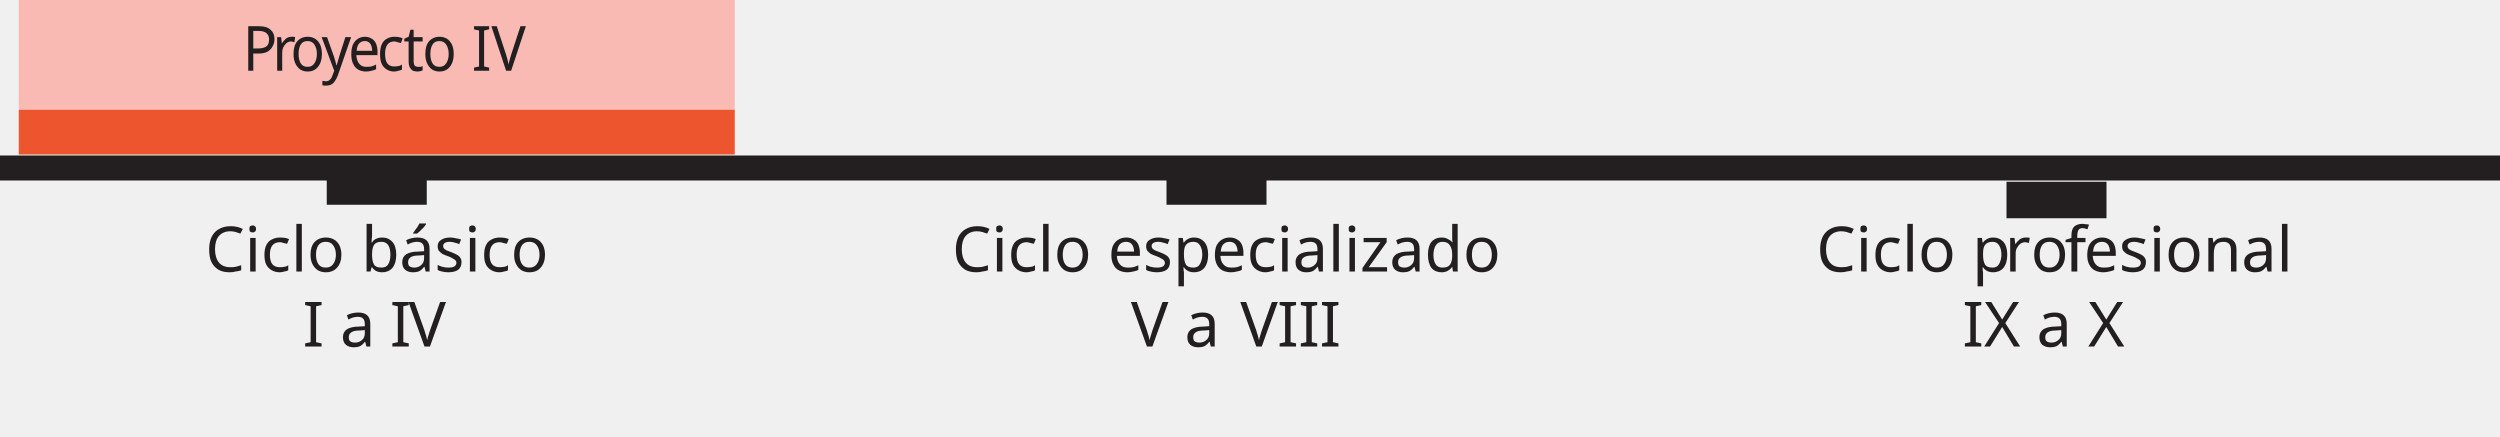
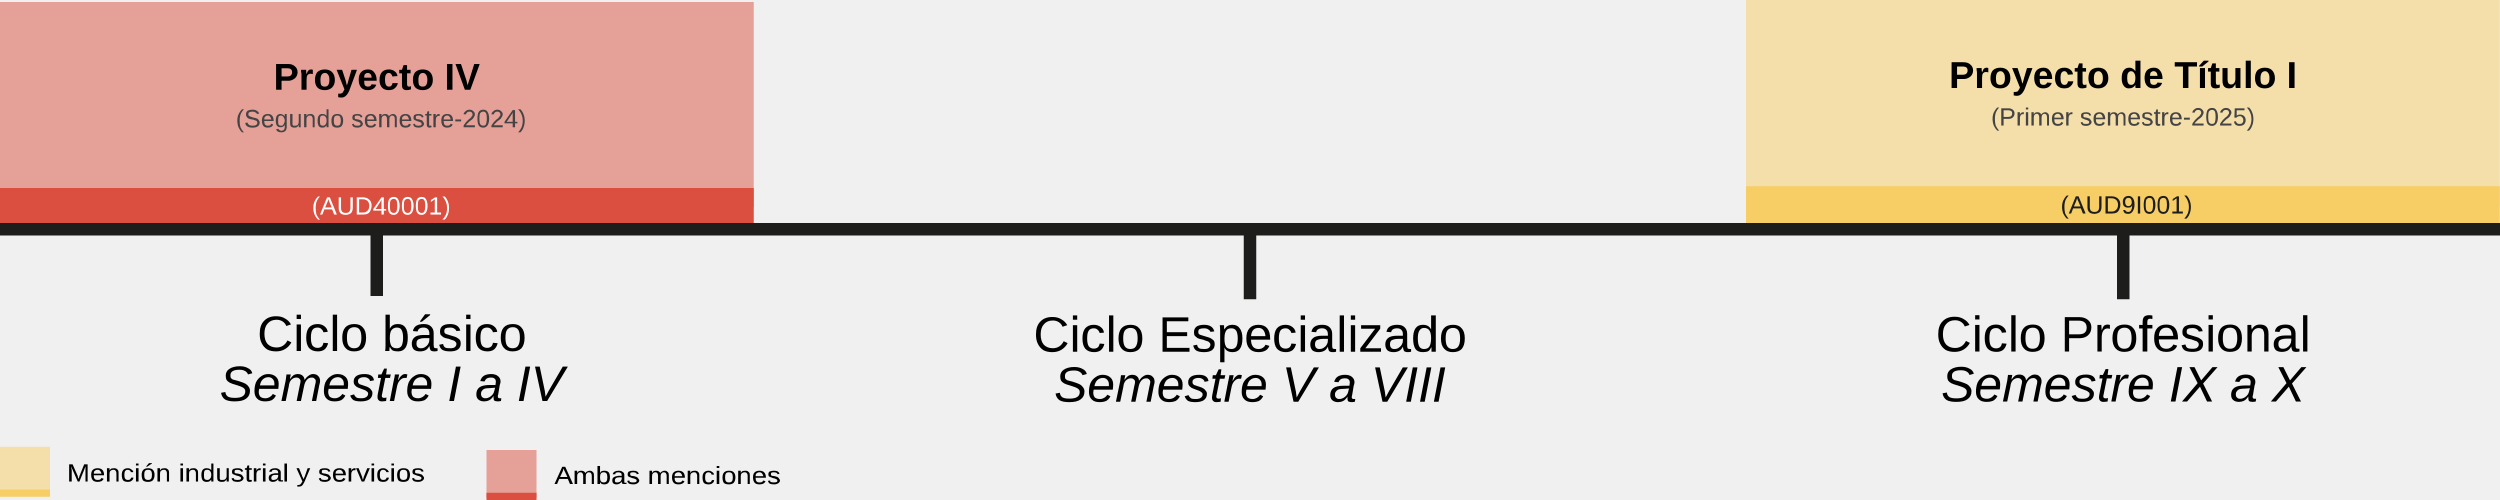
- <svg xmlns="http://www.w3.org/2000/svg" id="Layer_1" data-name="Layer 1" viewBox="0 0 100 17.47">
+ <svg xmlns="http://www.w3.org/2000/svg" id="Capa_1" data-name="Capa 1" viewBox="0 0 100 20">
  <defs>
    <style>
      .cls-1 {
-         letter-spacing: .02em;
+         font-family: Arial-BoldMT, Arial;
+         font-size: 1.5px;
+         font-weight: 700;
      }

-       .cls-2, .cls-3 {
-         fill: none;
-         stroke: #231f20;
-         stroke-miterlimit: 10;
+       .cls-1, .cls-2, .cls-3, .cls-4, .cls-5, .cls-6, .cls-7, .cls-8, .cls-9, .cls-10 {
+         isolation: isolate;
      }

-       .cls-4 {
-         letter-spacing: .01em;
+       .cls-2, .cls-9 {
+         opacity: .5;
+       }
+ 
+       .cls-2, .cls-11 {
+         fill: #da4f40;
+       }
+ 
+       .cls-4, .cls-5, .cls-6, .cls-8, .cls-10 {
+         font-family: ArialMT, Arial;
+       }
+ 
+       .cls-4, .cls-7 {
+         font-size: 2px;
      }

      .cls-5 {
-         font-family: Bahnschrift, Bahnschrift;
-         font-variation-settings: 'wght' 400, 'wdth' 100;
+         fill: #fff;
      }

-       .cls-5, .cls-6 {
-         fill: #231f20;
-         font-size: 2.5px;
+       .cls-5, .cls-6, .cls-8, .cls-10 {
+         font-size: 1px;
+       }
+ 
+       .cls-6 {
+         fill: #444;
      }

      .cls-7 {
-         letter-spacing: 0em;
+         font-family: Arial-ItalicMT, Arial;
+         font-style: italic;
      }

      .cls-8 {
-         letter-spacing: 0em;
+         fill: #1d1d1b;
      }

-       .cls-9 {
-         fill: #ec552e;
-       }
- 
-       .cls-9, .cls-10 {
-         stroke-width: 0px;
-       }
- 
-       .cls-10 {
-         fill: #f8bab2;
-       }
- 
-       .cls-6 {
-         font-family: MyriadPro-Regular, 'Myriad Pro';
-       }
- 
-       .cls-3 {
-         stroke-width: 4px;
-       }
- 
-       .cls-11 {
-         letter-spacing: -.02em;
-       }
- 
-       .cls-12 {
-         letter-spacing: -.01em;
+       .cls-9, .cls-12 {
+         fill: #f7ce65;
      }

      .cls-13 {
-         letter-spacing: 0em;
-       }
- 
-       .cls-14 {
-         letter-spacing: 0em;
-       }
- 
-       .cls-15 {
-         letter-spacing: -.01em;
+         fill: none;
+         stroke: #1d1d1b;
+         stroke-miterlimit: 10;
+         stroke-width: .5px;
      }
    </style>
  </defs>
-   <line class="cls-2" y1="6.72" x2="100" y2="6.72" />
-   <text class="cls-5" transform="translate(8.21 10.86)">
-     <tspan x="0" y="0">Ciclo básico </tspan>
-     <tspan x="0" y="3" xml:space="preserve">      I a </tspan>
-     <tspan class="cls-1" x="7.39" y="3">I</tspan>
-     <tspan x="8.13" y="3">V</tspan>
-   </text>
-   <text class="cls-5" transform="translate(38.08 10.86)">
-     <tspan x="0" y="0">Ciclo especializado </tspan>
-     <tspan x="0" y="3" xml:space="preserve">           V a </tspan>
-     <tspan class="cls-14" x="11.53" y="3">V</tspan>
-     <tspan x="13.01" y="3">III</tspan>
-   </text>
-   <text class="cls-5" transform="translate(72.65 10.86)">
-     <tspan x="0" y="0">Ciclo p</tspan>
-     <tspan class="cls-13" x="7.54" y="0">r</tspan>
-     <tspan x="8.58" y="0">o</tspan>
-     <tspan class="cls-15" x="9.94" y="0">f</tspan>
-     <tspan x="10.7" y="0">esional </tspan>
-     <tspan x="0" y="3" xml:space="preserve">         IX a X</tspan>
-   </text>
-   <rect class="cls-10" x=".75" width="28.64" height="4.39" />
-   <rect class="cls-9" x=".75" y="4.39" width="28.64" height="1.79" />
-   <text class="cls-6" transform="translate(9.7 2.83) scale(.92 1)">
-     <tspan class="cls-11" x="0" y="0">P</tspan>
-     <tspan class="cls-12" x="1.29" y="0">r</tspan>
-     <tspan class="cls-7" x="2.08" y="0">o</tspan>
-     <tspan class="cls-12" x="3.44" y="0">y</tspan>
-     <tspan x="4.59" y="0">e</tspan>
-     <tspan class="cls-4" x="5.84" y="0">c</tspan>
-     <tspan class="cls-8" x="6.99" y="0">t</tspan>
-     <tspan x="7.81" y="0">o IV</tspan>
-   </text>
-   <line class="cls-3" x1="15.07" y1="6.72" x2="15.07" y2="8.19" />
-   <line class="cls-3" x1="48.66" y1="6.72" x2="48.66" y2="8.19" />
-   <line class="cls-3" x1="82.26" y1="7.27" x2="82.26" y2="8.73" />
+   <g id="Simbología">
+     <g>
+       <rect class="cls-9" y="17.87" width="2" height="1.92" />
+       <rect class="cls-12" y="19.58" width="2" height=".29" />
+     </g>
+     <g class="cls-3">
+       <text class="cls-10" transform="translate(2.68 19.26) scale(1.1 1)">
+         <tspan x="0" y="0">Mención industrial y servicios</tspan>
+       </text>
+     </g>
+     <g>
+       <g>
+         <rect class="cls-2" x="19.46" y="18" width="2" height="1.92" />
+         <rect class="cls-11" x="19.46" y="19.71" width="2" height=".29" />
+       </g>
+       <g class="cls-3">
+         <text class="cls-10" transform="translate(22.18 19.36) scale(1.1 1)">
+           <tspan x="0" y="0">Ambas menciones</tspan>
+         </text>
+       </g>
+     </g>
+   </g>
+   <g id="Cuadros">
+     <g>
+       <rect class="cls-9" x="69.84" width="30.15" height="8.25" />
+       <rect class="cls-12" x="69.84" y="7.45" width="30.15" height="1.49" />
+     </g>
+     <g>
+       <rect class="cls-2" y=".08" width="30.15" height="8.2" />
+       <rect class="cls-11" y="7.52" width="30.15" height="1.5" />
+     </g>
+     <g class="cls-3">
+       <text class="cls-1" transform="translate(10.95 3.59)">
+         <tspan x="0" y="0">Proyecto IV</tspan>
+       </text>
+       <text class="cls-6" transform="translate(9.43 5.09)">
+         <tspan x="0" y="0">(Segundo semestre-2024)</tspan>
+       </text>
+     </g>
+     <g class="cls-3">
+       <text class="cls-1" transform="translate(77.97 3.52)">
+         <tspan x="0" y="0">Proyecto de Título I</tspan>
+       </text>
+       <text class="cls-6" transform="translate(79.64 5.02)">
+         <tspan x="0" y="0">(Primer semestre-2025)</tspan>
+       </text>
+     </g>
+     <g class="cls-3">
+       <text class="cls-5" transform="translate(12.47 8.58)">
+         <tspan x="0" y="0">(AUD40001)</tspan>
+       </text>
+     </g>
+     <g class="cls-3">
+       <text class="cls-8" transform="translate(82.42 8.54)">
+         <tspan x="0" y="0">(AUD9I001)</tspan>
+       </text>
+     </g>
+   </g>
+   <g id="Línea">
+     <g>
+       <line class="cls-13" x1="15.07" y1="11.84" x2="15.07" y2="9.05" />
+       <line class="cls-13" y1="9.17" x2="100" y2="9.17" />
+       <line class="cls-13" x1="50" y1="11.97" x2="50" y2="9.17" />
+       <line class="cls-13" x1="84.93" y1="11.97" x2="84.93" y2="9.17" />
+     </g>
+     <g class="cls-3">
+       <text class="cls-4" transform="translate(10.28 14.04)">
+         <tspan x="0" y="0">Ciclo básico</tspan>
+       </text>
+       <text class="cls-7" transform="translate(8.78 16.04)">
+         <tspan x="0" y="0">Semestre I a IV</tspan>
+       </text>
+     </g>
+     <g class="cls-3">
+       <text class="cls-4" transform="translate(41.33 14.07)">
+         <tspan x="0" y="0">Ciclo Especializado</tspan>
+       </text>
+       <text class="cls-7" transform="translate(42.16 16.07)">
+         <tspan x="0" y="0">Semestre V a VIII</tspan>
+       </text>
+     </g>
+     <g class="cls-3">
+       <text class="cls-4" transform="translate(77.42 14.06)">
+         <tspan x="0" y="0">Ciclo Profesional</tspan>
+       </text>
+       <text class="cls-7" transform="translate(77.64 16.06)">
+         <tspan x="0" y="0">Semestre IX a X</tspan>
+       </text>
+     </g>
+   </g>
</svg>
